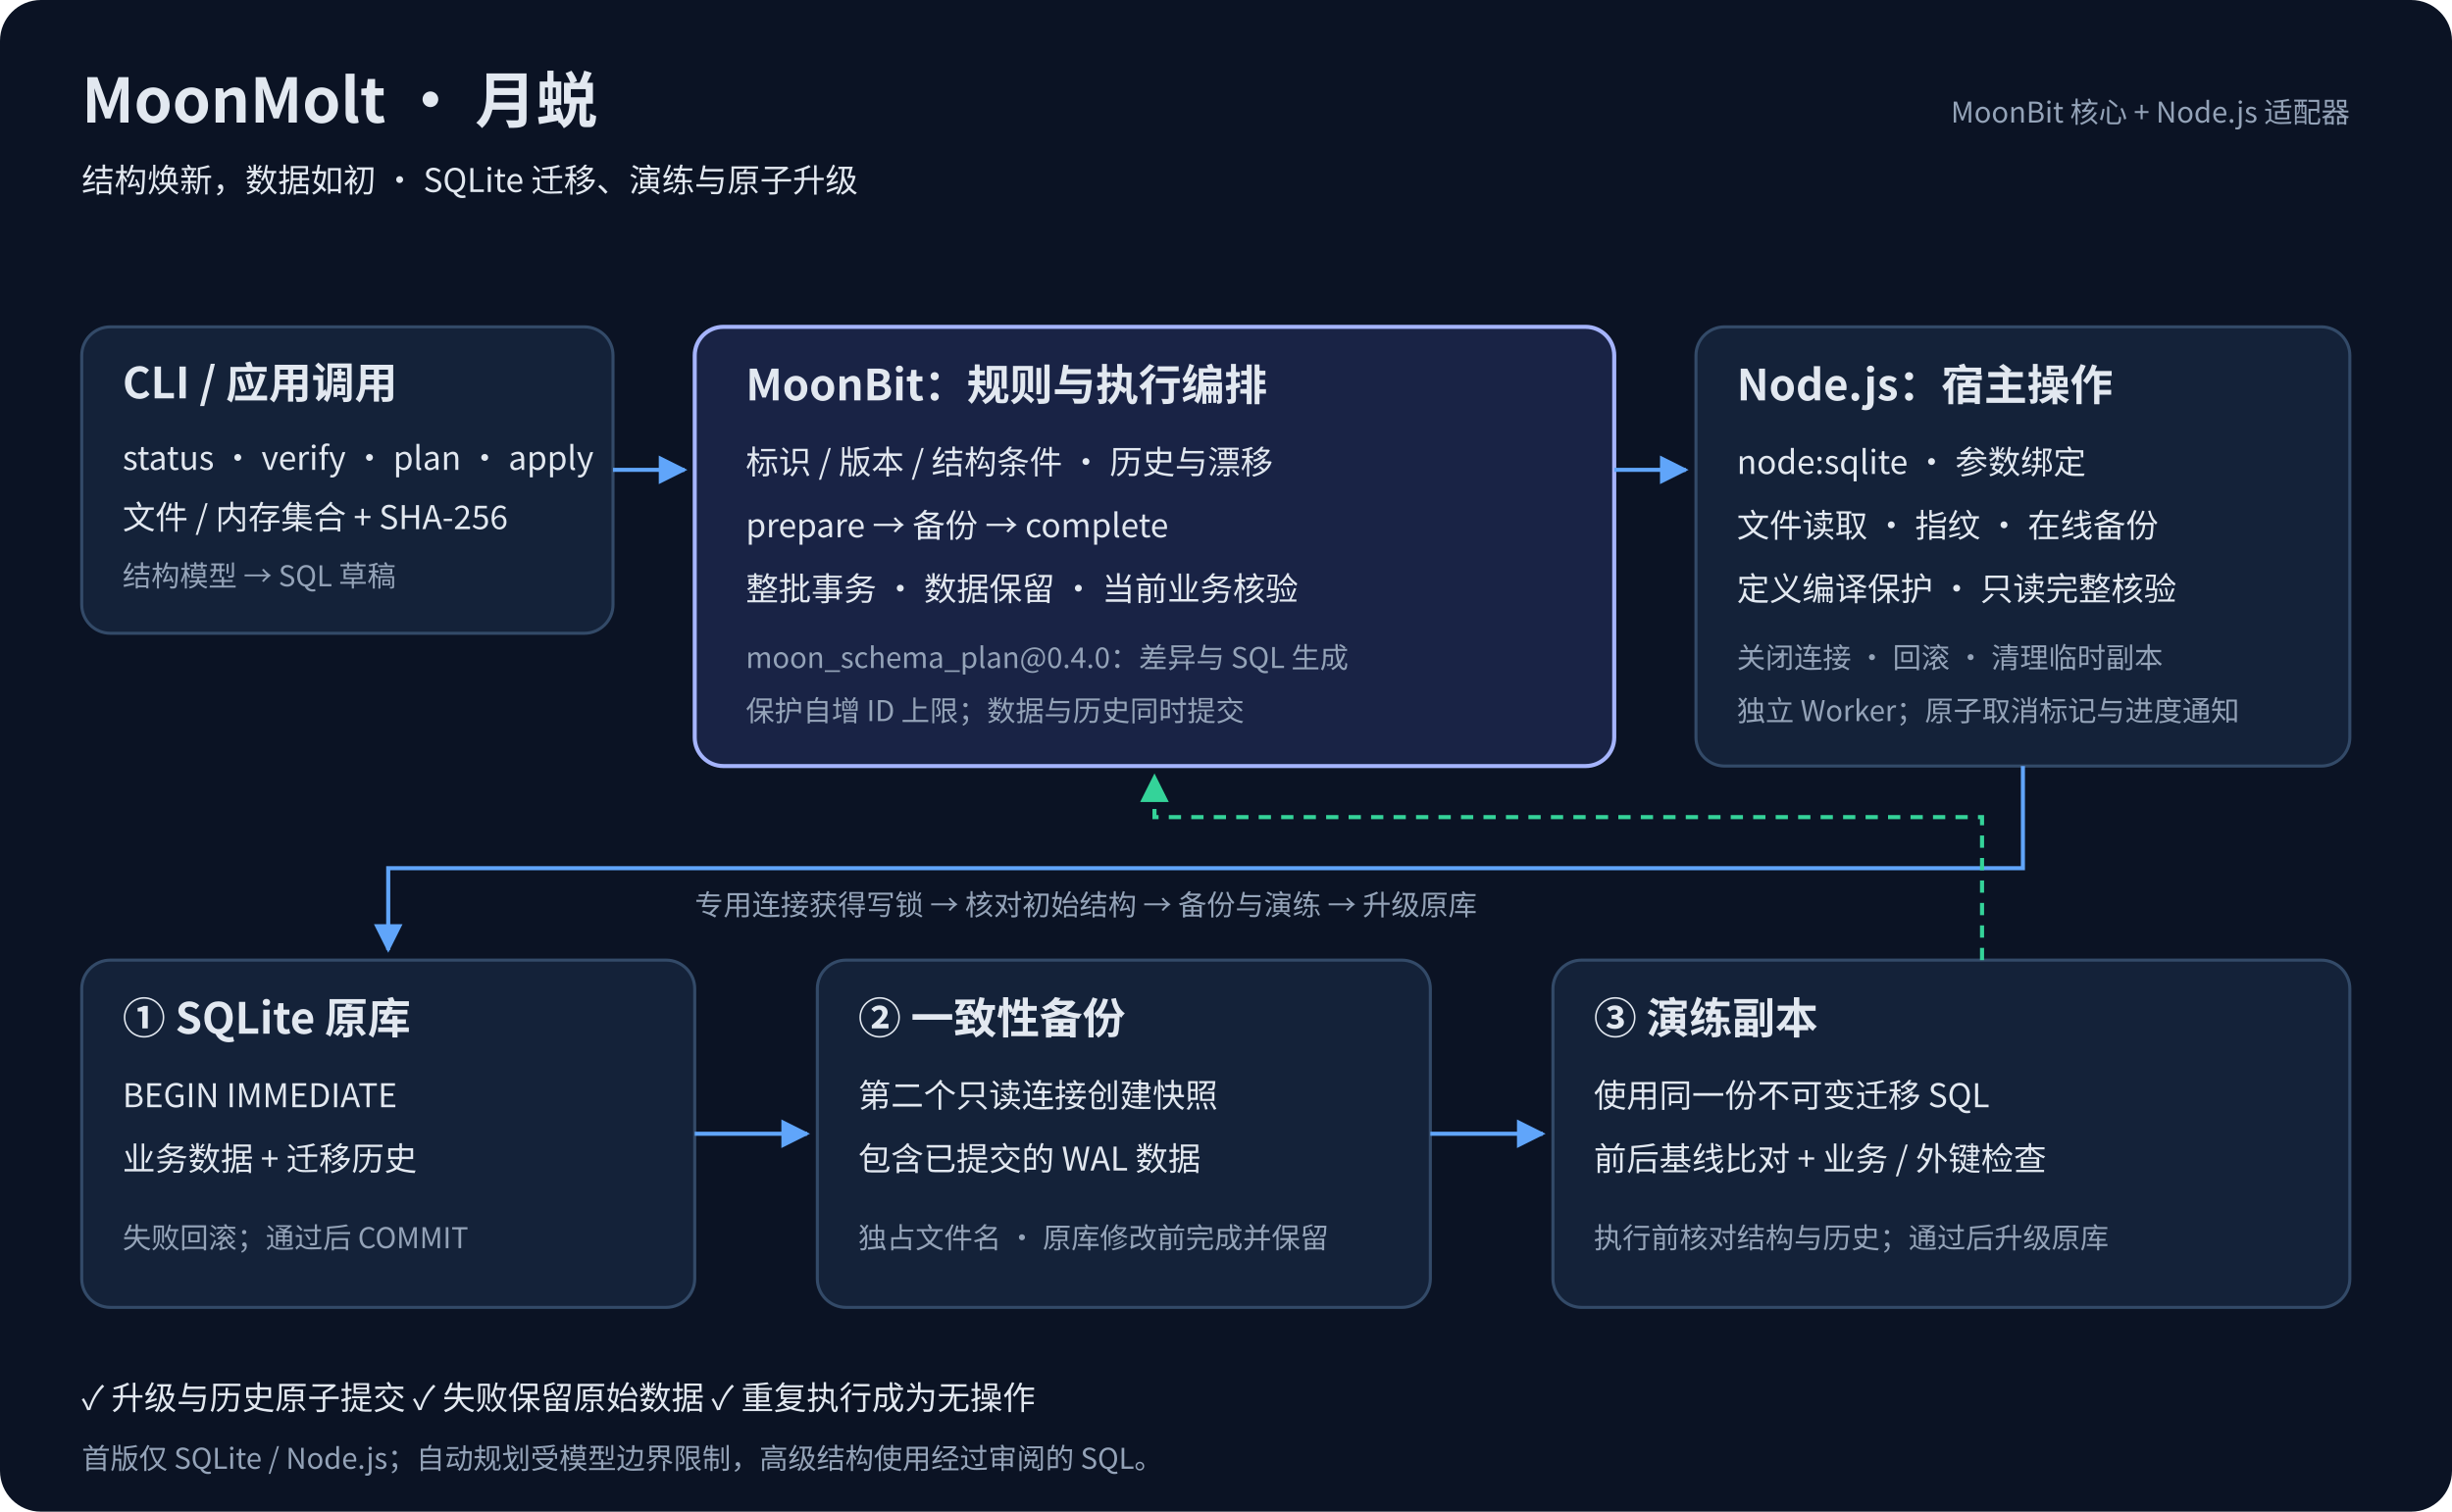
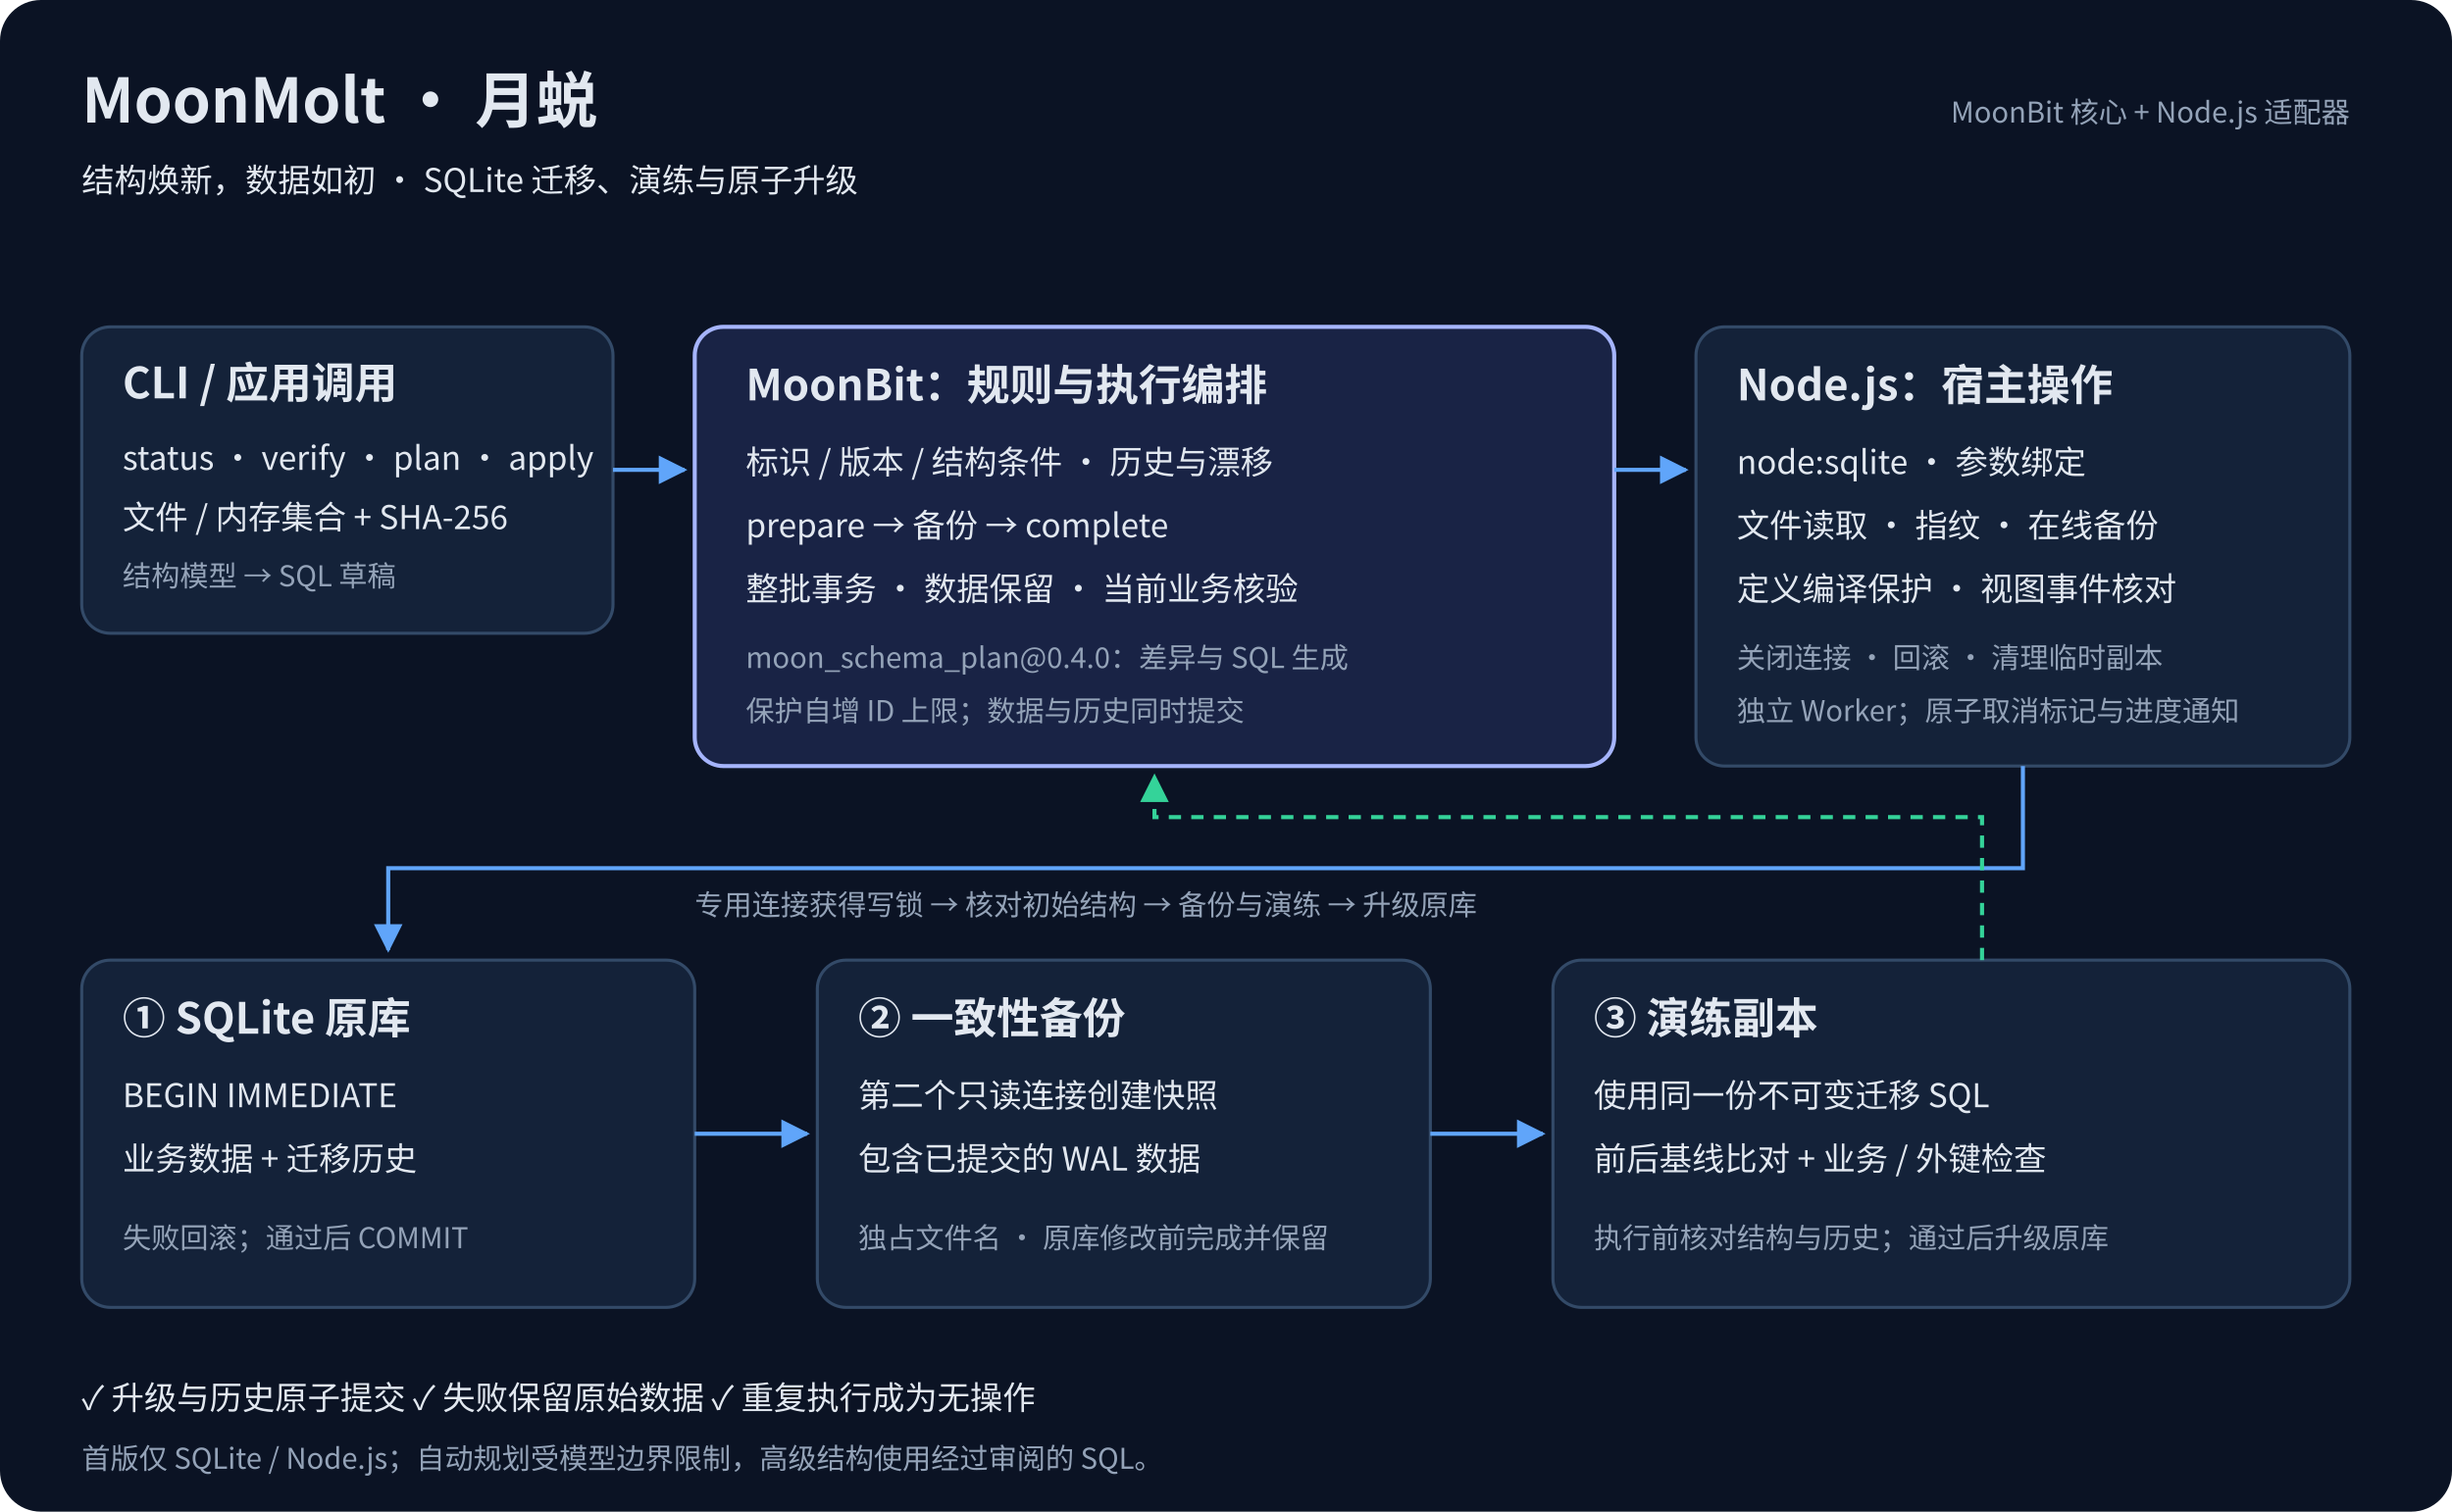
<svg xmlns="http://www.w3.org/2000/svg" width="1200" height="740" viewBox="0 0 1200 740" role="img" aria-labelledby="title desc">
  <defs>
    <marker id="arrow" viewBox="0 0 10 10" refX="9" refY="5" markerWidth="7" markerHeight="7" orient="auto-start-reverse">
      <path d="M0 0L10 5L0 10Z" fill="#60a5fa" />
    </marker>
    <marker id="check" viewBox="0 0 10 10" refX="9" refY="5" markerWidth="7" markerHeight="7" orient="auto">
      <path d="M0 0L10 5L0 10Z" fill="#34d399" />
    </marker>
    <style>
      text{font-family:'Microsoft YaHei','Noto Sans CJK SC',sans-serif;fill:#e2e8f0}
      .title{font-size:30px;font-weight:700}.heading{font-size:21px;font-weight:700}.body{font-size:16px}.small{font-size:14px;fill:#94a3b8}
      .box{fill:#142239;stroke:#334a68;stroke-width:1.5}.core{fill:#192345;stroke:#a5b4fc;stroke-width:2}.line{fill:none;stroke:#60a5fa;stroke-width:2;marker-end:url(#arrow)}
    </style>
  </defs>
  <rect width="1200" height="740" rx="20" fill="#0b1324" />
  <text x="40" y="60" class="title">MoonMolt · 月蜕</text>
  <text x="40" y="94" class="body">结构焕新，数据如初 · SQLite 迁移、演练与原子升级</text>
  <text x="1150" y="60" class="small" text-anchor="end">MoonBit 核心 + Node.js 适配器</text>
  <rect x="40" y="160" width="260" height="150" rx="14" class="box" />
  <text x="60" y="195" class="heading">CLI / 应用调用</text>
  <text x="60" y="230" class="body">status · verify · plan · apply</text>
  <text x="60" y="259" class="body">文件 / 内存集合 + SHA-256</text>
  <text x="60" y="287" class="small">结构模型 → SQL 草稿</text>
  <rect x="340" y="160" width="450" height="215" rx="14" class="core" />
  <text x="365" y="196" class="heading">MoonBit：规则与执行编排</text>
  <text x="365" y="232" class="body">标识 / 版本 / 结构条件 · 历史与漂移</text>
  <text x="365" y="263" class="body">prepare → 备份 → complete</text>
  <text x="365" y="294" class="body">整批事务 · 数据保留 · 当前业务核验</text>
  <text x="365" y="327" class="small">moon_schema_plan@0.4.0：差异与 SQL 生成</text>
  <text x="365" y="353" class="small">保护自增 ID 上限；数据与历史同时提交</text>
  <rect x="830" y="160" width="320" height="215" rx="14" class="box" />
  <text x="850" y="196" class="heading">Node.js：宿主操作</text>
  <text x="850" y="232" class="body">node:sqlite · 参数绑定</text>
  <text x="850" y="263" class="body">文件读取 · 指纹 · 在线备份</text>
-   <text x="850" y="294" class="body">定义编译保护 · 只读完整核验</text>
+   <text x="850" y="294" class="body">定义编译保护 · 视图事件核对</text>
  <text x="850" y="327" class="small">关闭连接 · 回滚 · 清理临时副本</text>
  <text x="850" y="353" class="small">独立 Worker；原子取消标记与进度通知</text>
  <path d="M300 230H335" class="line" />
  <path d="M790 230H825" class="line" />
  <path d="M990 375V425H190V465" class="line" />
  <text x="340" y="448" class="small">专用连接获得写锁 → 核对初始结构 → 备份与演练 → 升级原库</text>
  <rect x="40" y="470" width="300" height="170" rx="14" class="box" />
  <text x="60" y="506" class="heading">① SQLite 原库</text>
  <text x="60" y="542" class="body">BEGIN IMMEDIATE</text>
  <text x="60" y="573" class="body">业务数据 + 迁移历史</text>
  <text x="60" y="611" class="small">失败回滚；通过后 COMMIT</text>
  <rect x="400" y="470" width="300" height="170" rx="14" class="box" />
  <text x="420" y="506" class="heading">② 一致性备份</text>
  <text x="420" y="542" class="body">第二个只读连接创建快照</text>
  <text x="420" y="573" class="body">包含已提交的 WAL 数据</text>
  <text x="420" y="611" class="small">独占文件名 · 原库修改前完成并保留</text>
  <rect x="760" y="470" width="390" height="170" rx="14" class="box" />
  <text x="780" y="506" class="heading">③ 演练副本</text>
  <text x="780" y="542" class="body">使用同一份不可变迁移 SQL</text>
  <text x="780" y="573" class="body">前后基线比对 + 业务 / 外键检查</text>
  <text x="780" y="611" class="small">执行前核对结构与历史；通过后升级原库</text>
  <path d="M340 555H395" class="line" />
  <path d="M700 555H755" class="line" />
  <path d="M970 470V400H565V380" fill="none" stroke="#34d399" stroke-width="2" stroke-dasharray="6 5" marker-end="url(#check)" />
  <text x="40" y="690" class="body">✓ 升级与历史原子提交     ✓ 失败保留原始数据     ✓ 重复执行成为无操作</text>
  <text x="40" y="719" class="small">首版仅 SQLite / Node.js；自动规划受模型边界限制，高级结构使用经过审阅的 SQL。</text>
</svg>
